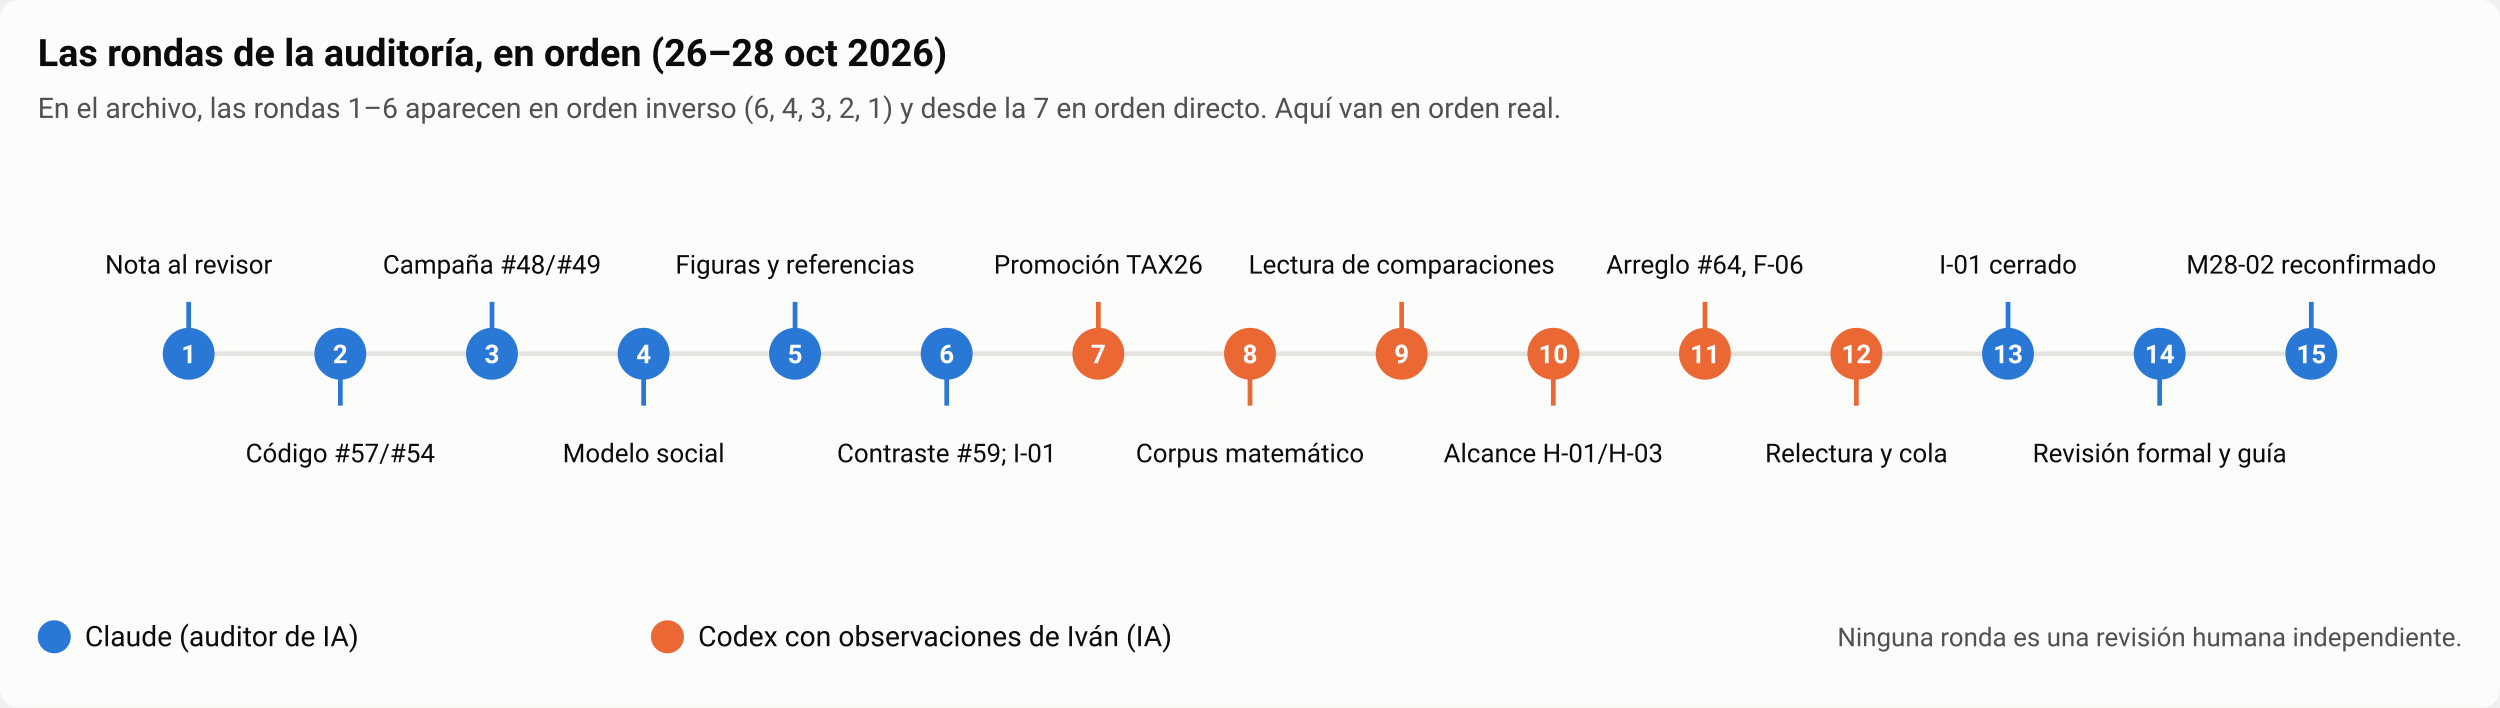
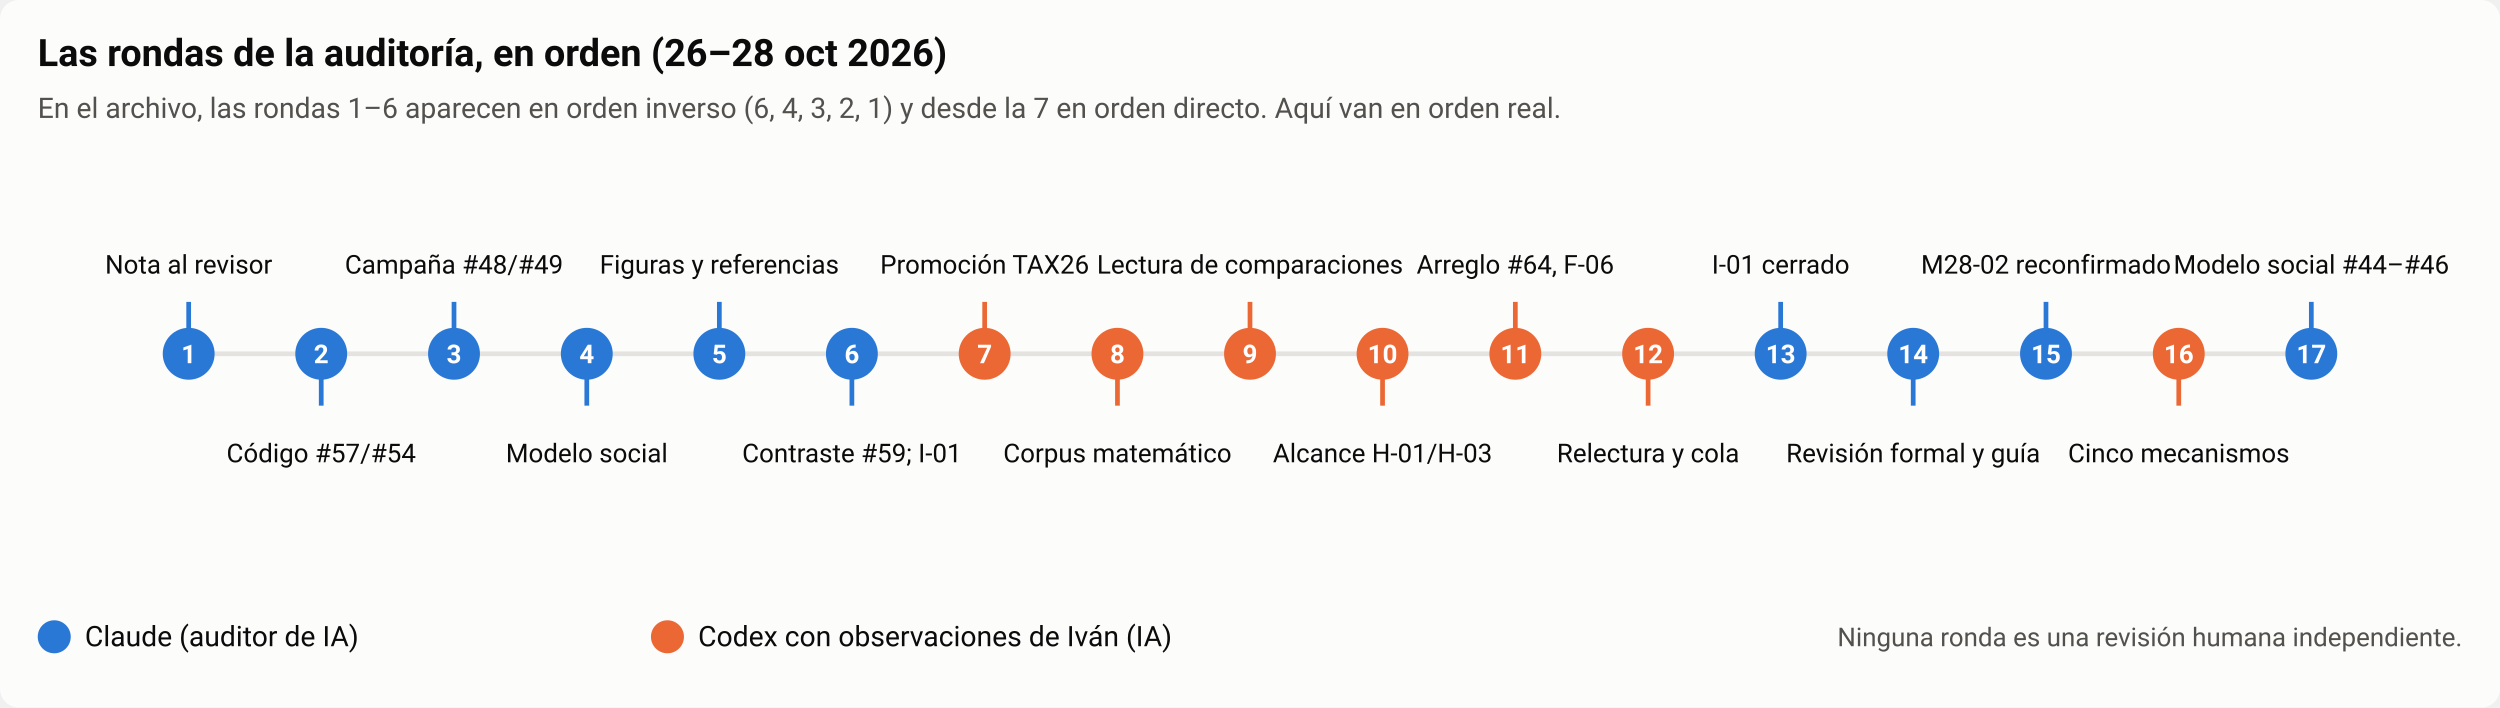
- <svg xmlns="http://www.w3.org/2000/svg" viewBox="0 0 1060 300" width="1060" height="300" role="img" aria-label="Línea de tiempo de las 15 rondas de auditoría y su autor">
+ <svg xmlns="http://www.w3.org/2000/svg" viewBox="0 0 1060 300" width="1060" height="300" role="img" aria-label="Línea de tiempo de las 17 rondas de auditoría y su autor">
  <style>
  .ink{fill:#0b0b0b}.ink2{fill:#52514e}.bg{fill:#fcfcfb}.grid{stroke:#e4e3df}
  .s0{fill:#2a78d6}.s1{fill:#eb6834}.s2{fill:#1baf7a}.s3{fill:#eda100}.s4{fill:#e87ba4}
  .a0{fill:#2a78d6}.a1{fill:#eb6834}.a0s{stroke:#2a78d6}.a1s{stroke:#eb6834}
  text{font-family:system-ui,-apple-system,Segoe UI,Roboto,sans-serif}
  @media (prefers-color-scheme: dark){
    .ink{fill:#f0efec}.ink2{fill:#c3c2b7}.bg{fill:#1a1a19}.grid{stroke:#383835}
    .s0{fill:#3987e5}.s1{fill:#d95926}.s2{fill:#199e70}.s3{fill:#c98500}.s4{fill:#d55181}
    .a0{fill:#3987e5}.a1{fill:#d95926}.a0s{stroke:#3987e5}.a1s{stroke:#d95926}
  }
</style>
  <rect class="bg" width="1060" height="300" rx="8" />
  <text class="ink" x="16" y="28" font-size="16" font-weight="600">Las rondas de la auditoría, en orden (26–28 oct 2026)</text>
  <text class="ink2" x="16" y="50" font-size="12">En el archivo, las rondas 1–6 aparecen en orden inverso (6, 4, 3, 2, 1) y desde la 7 en orden directo. Aquí van en orden real.</text>
  <line class="grid" x1="80" x2="980" y1="150" y2="150" stroke-width="2" />
  <line class="a0s" x1="80.0" x2="80.0" y1="150" y2="128" stroke-width="2" />
  <circle class="a0" cx="80.0" cy="150" r="11" />
  <text x="80.0" y="154" font-size="11" font-weight="700" text-anchor="middle" fill="#fff">1</text>
  <text class="ink" x="80.0" y="116" font-size="11" text-anchor="middle">Nota al revisor</text>
-   <line class="a0s" x1="144.3" x2="144.3" y1="150" y2="172" stroke-width="2" />
-   <circle class="a0" cx="144.3" cy="150" r="11" />
-   <text x="144.3" y="154" font-size="11" font-weight="700" text-anchor="middle" fill="#fff">2</text>
-   <text class="ink" x="144.3" y="196" font-size="11" text-anchor="middle">Código #57/#54</text>
-   <line class="a0s" x1="208.6" x2="208.6" y1="150" y2="128" stroke-width="2" />
-   <circle class="a0" cx="208.6" cy="150" r="11" />
-   <text x="208.6" y="154" font-size="11" font-weight="700" text-anchor="middle" fill="#fff">3</text>
-   <text class="ink" x="208.6" y="116" font-size="11" text-anchor="middle">Campaña #48/#49</text>
-   <line class="a0s" x1="272.9" x2="272.9" y1="150" y2="172" stroke-width="2" />
-   <circle class="a0" cx="272.9" cy="150" r="11" />
-   <text x="272.9" y="154" font-size="11" font-weight="700" text-anchor="middle" fill="#fff">4</text>
-   <text class="ink" x="272.9" y="196" font-size="11" text-anchor="middle">Modelo social</text>
-   <line class="a0s" x1="337.1" x2="337.1" y1="150" y2="128" stroke-width="2" />
-   <circle class="a0" cx="337.1" cy="150" r="11" />
-   <text x="337.1" y="154" font-size="11" font-weight="700" text-anchor="middle" fill="#fff">5</text>
-   <text class="ink" x="337.1" y="116" font-size="11" text-anchor="middle">Figuras y referencias</text>
-   <line class="a0s" x1="401.4" x2="401.4" y1="150" y2="172" stroke-width="2" />
-   <circle class="a0" cx="401.4" cy="150" r="11" />
-   <text x="401.4" y="154" font-size="11" font-weight="700" text-anchor="middle" fill="#fff">6</text>
-   <text class="ink" x="401.4" y="196" font-size="11" text-anchor="middle">Contraste #59; I-01</text>
-   <line class="a1s" x1="465.7" x2="465.7" y1="150" y2="128" stroke-width="2" />
-   <circle class="a1" cx="465.7" cy="150" r="11" />
-   <text x="465.7" y="154" font-size="11" font-weight="700" text-anchor="middle" fill="#fff">7</text>
-   <text class="ink" x="465.7" y="116" font-size="11" text-anchor="middle">Promoción TAX26</text>
-   <line class="a1s" x1="530.0" x2="530.0" y1="150" y2="172" stroke-width="2" />
+   <line class="a0s" x1="136.2" x2="136.2" y1="150" y2="172" stroke-width="2" />
+   <circle class="a0" cx="136.2" cy="150" r="11" />
+   <text x="136.2" y="154" font-size="11" font-weight="700" text-anchor="middle" fill="#fff">2</text>
+   <text class="ink" x="136.2" y="196" font-size="11" text-anchor="middle">Código #57/#54</text>
+   <line class="a0s" x1="192.5" x2="192.5" y1="150" y2="128" stroke-width="2" />
+   <circle class="a0" cx="192.5" cy="150" r="11" />
+   <text x="192.5" y="154" font-size="11" font-weight="700" text-anchor="middle" fill="#fff">3</text>
+   <text class="ink" x="192.5" y="116" font-size="11" text-anchor="middle">Campaña #48/#49</text>
+   <line class="a0s" x1="248.8" x2="248.8" y1="150" y2="172" stroke-width="2" />
+   <circle class="a0" cx="248.8" cy="150" r="11" />
+   <text x="248.8" y="154" font-size="11" font-weight="700" text-anchor="middle" fill="#fff">4</text>
+   <text class="ink" x="248.8" y="196" font-size="11" text-anchor="middle">Modelo social</text>
+   <line class="a0s" x1="305.0" x2="305.0" y1="150" y2="128" stroke-width="2" />
+   <circle class="a0" cx="305.0" cy="150" r="11" />
+   <text x="305.0" y="154" font-size="11" font-weight="700" text-anchor="middle" fill="#fff">5</text>
+   <text class="ink" x="305.0" y="116" font-size="11" text-anchor="middle">Figuras y referencias</text>
+   <line class="a0s" x1="361.2" x2="361.2" y1="150" y2="172" stroke-width="2" />
+   <circle class="a0" cx="361.2" cy="150" r="11" />
+   <text x="361.2" y="154" font-size="11" font-weight="700" text-anchor="middle" fill="#fff">6</text>
+   <text class="ink" x="361.2" y="196" font-size="11" text-anchor="middle">Contraste #59; I-01</text>
+   <line class="a1s" x1="417.5" x2="417.5" y1="150" y2="128" stroke-width="2" />
+   <circle class="a1" cx="417.5" cy="150" r="11" />
+   <text x="417.5" y="154" font-size="11" font-weight="700" text-anchor="middle" fill="#fff">7</text>
+   <text class="ink" x="417.5" y="116" font-size="11" text-anchor="middle">Promoción TAX26</text>
+   <line class="a1s" x1="473.8" x2="473.8" y1="150" y2="172" stroke-width="2" />
+   <circle class="a1" cx="473.8" cy="150" r="11" />
+   <text x="473.8" y="154" font-size="11" font-weight="700" text-anchor="middle" fill="#fff">8</text>
+   <text class="ink" x="473.8" y="196" font-size="11" text-anchor="middle">Corpus matemático</text>
+   <line class="a1s" x1="530.0" x2="530.0" y1="150" y2="128" stroke-width="2" />
  <circle class="a1" cx="530.0" cy="150" r="11" />
-   <text x="530.0" y="154" font-size="11" font-weight="700" text-anchor="middle" fill="#fff">8</text>
-   <text class="ink" x="530.0" y="196" font-size="11" text-anchor="middle">Corpus matemático</text>
-   <line class="a1s" x1="594.3" x2="594.3" y1="150" y2="128" stroke-width="2" />
-   <circle class="a1" cx="594.3" cy="150" r="11" />
-   <text x="594.3" y="154" font-size="11" font-weight="700" text-anchor="middle" fill="#fff">9</text>
-   <text class="ink" x="594.3" y="116" font-size="11" text-anchor="middle">Lectura de comparaciones</text>
-   <line class="a1s" x1="658.6" x2="658.6" y1="150" y2="172" stroke-width="2" />
-   <circle class="a1" cx="658.6" cy="150" r="11" />
-   <text x="658.6" y="154" font-size="11" font-weight="700" text-anchor="middle" fill="#fff">10</text>
-   <text class="ink" x="658.6" y="196" font-size="11" text-anchor="middle">Alcance H-01/H-03</text>
-   <line class="a1s" x1="722.9" x2="722.9" y1="150" y2="128" stroke-width="2" />
-   <circle class="a1" cx="722.9" cy="150" r="11" />
-   <text x="722.9" y="154" font-size="11" font-weight="700" text-anchor="middle" fill="#fff">11</text>
-   <text class="ink" x="722.9" y="116" font-size="11" text-anchor="middle">Arreglo #64, F-06</text>
-   <line class="a1s" x1="787.1" x2="787.1" y1="150" y2="172" stroke-width="2" />
-   <circle class="a1" cx="787.1" cy="150" r="11" />
-   <text x="787.1" y="154" font-size="11" font-weight="700" text-anchor="middle" fill="#fff">12</text>
-   <text class="ink" x="787.1" y="196" font-size="11" text-anchor="middle">Relectura y cola</text>
-   <line class="a0s" x1="851.4" x2="851.4" y1="150" y2="128" stroke-width="2" />
-   <circle class="a0" cx="851.4" cy="150" r="11" />
-   <text x="851.4" y="154" font-size="11" font-weight="700" text-anchor="middle" fill="#fff">13</text>
-   <text class="ink" x="851.4" y="116" font-size="11" text-anchor="middle">I-01 cerrado</text>
-   <line class="a0s" x1="915.7" x2="915.7" y1="150" y2="172" stroke-width="2" />
-   <circle class="a0" cx="915.7" cy="150" r="11" />
-   <text x="915.7" y="154" font-size="11" font-weight="700" text-anchor="middle" fill="#fff">14</text>
-   <text class="ink" x="915.7" y="196" font-size="11" text-anchor="middle">Revisión formal y guía</text>
+   <text x="530.0" y="154" font-size="11" font-weight="700" text-anchor="middle" fill="#fff">9</text>
+   <text class="ink" x="530.0" y="116" font-size="11" text-anchor="middle">Lectura de comparaciones</text>
+   <line class="a1s" x1="586.2" x2="586.2" y1="150" y2="172" stroke-width="2" />
+   <circle class="a1" cx="586.2" cy="150" r="11" />
+   <text x="586.2" y="154" font-size="11" font-weight="700" text-anchor="middle" fill="#fff">10</text>
+   <text class="ink" x="586.2" y="196" font-size="11" text-anchor="middle">Alcance H-01/H-03</text>
+   <line class="a1s" x1="642.5" x2="642.5" y1="150" y2="128" stroke-width="2" />
+   <circle class="a1" cx="642.5" cy="150" r="11" />
+   <text x="642.5" y="154" font-size="11" font-weight="700" text-anchor="middle" fill="#fff">11</text>
+   <text class="ink" x="642.5" y="116" font-size="11" text-anchor="middle">Arreglo #64, F-06</text>
+   <line class="a1s" x1="698.8" x2="698.8" y1="150" y2="172" stroke-width="2" />
+   <circle class="a1" cx="698.8" cy="150" r="11" />
+   <text x="698.8" y="154" font-size="11" font-weight="700" text-anchor="middle" fill="#fff">12</text>
+   <text class="ink" x="698.8" y="196" font-size="11" text-anchor="middle">Relectura y cola</text>
+   <line class="a0s" x1="755.0" x2="755.0" y1="150" y2="128" stroke-width="2" />
+   <circle class="a0" cx="755.0" cy="150" r="11" />
+   <text x="755.0" y="154" font-size="11" font-weight="700" text-anchor="middle" fill="#fff">13</text>
+   <text class="ink" x="755.0" y="116" font-size="11" text-anchor="middle">I-01 cerrado</text>
+   <line class="a0s" x1="811.2" x2="811.2" y1="150" y2="172" stroke-width="2" />
+   <circle class="a0" cx="811.2" cy="150" r="11" />
+   <text x="811.2" y="154" font-size="11" font-weight="700" text-anchor="middle" fill="#fff">14</text>
+   <text class="ink" x="811.2" y="196" font-size="11" text-anchor="middle">Revisión formal y guía</text>
+   <line class="a0s" x1="867.5" x2="867.5" y1="150" y2="128" stroke-width="2" />
+   <circle class="a0" cx="867.5" cy="150" r="11" />
+   <text x="867.5" y="154" font-size="11" font-weight="700" text-anchor="middle" fill="#fff">15</text>
+   <text class="ink" x="867.5" y="116" font-size="11" text-anchor="middle">M28-02 reconfirmado</text>
+   <line class="a1s" x1="923.8" x2="923.8" y1="150" y2="172" stroke-width="2" />
+   <circle class="a1" cx="923.8" cy="150" r="11" />
+   <text x="923.8" y="154" font-size="11" font-weight="700" text-anchor="middle" fill="#fff">16</text>
+   <text class="ink" x="923.8" y="196" font-size="11" text-anchor="middle">Cinco mecanismos</text>
  <line class="a0s" x1="980.0" x2="980.0" y1="150" y2="128" stroke-width="2" />
  <circle class="a0" cx="980.0" cy="150" r="11" />
-   <text x="980.0" y="154" font-size="11" font-weight="700" text-anchor="middle" fill="#fff">15</text>
-   <text class="ink" x="980.0" y="116" font-size="11" text-anchor="middle">M28-02 reconfirmado</text>
+   <text x="980.0" y="154" font-size="11" font-weight="700" text-anchor="middle" fill="#fff">17</text>
+   <text class="ink" x="980.0" y="116" font-size="11" text-anchor="middle">Modelo social #44–#46</text>
  <circle class="a0" cx="23" cy="270" r="7" />
  <text class="ink" x="36" y="274" font-size="12">Claude (auditor de IA)</text>
  <circle class="a1" cx="283" cy="270" r="7" />
  <text class="ink" x="296" y="274" font-size="12">Codex con observaciones de Iván (IA)</text>
  <text class="ink2" x="1044" y="274" font-size="11" text-anchor="end">Ninguna ronda es una revisión humana independiente.</text>
</svg>
